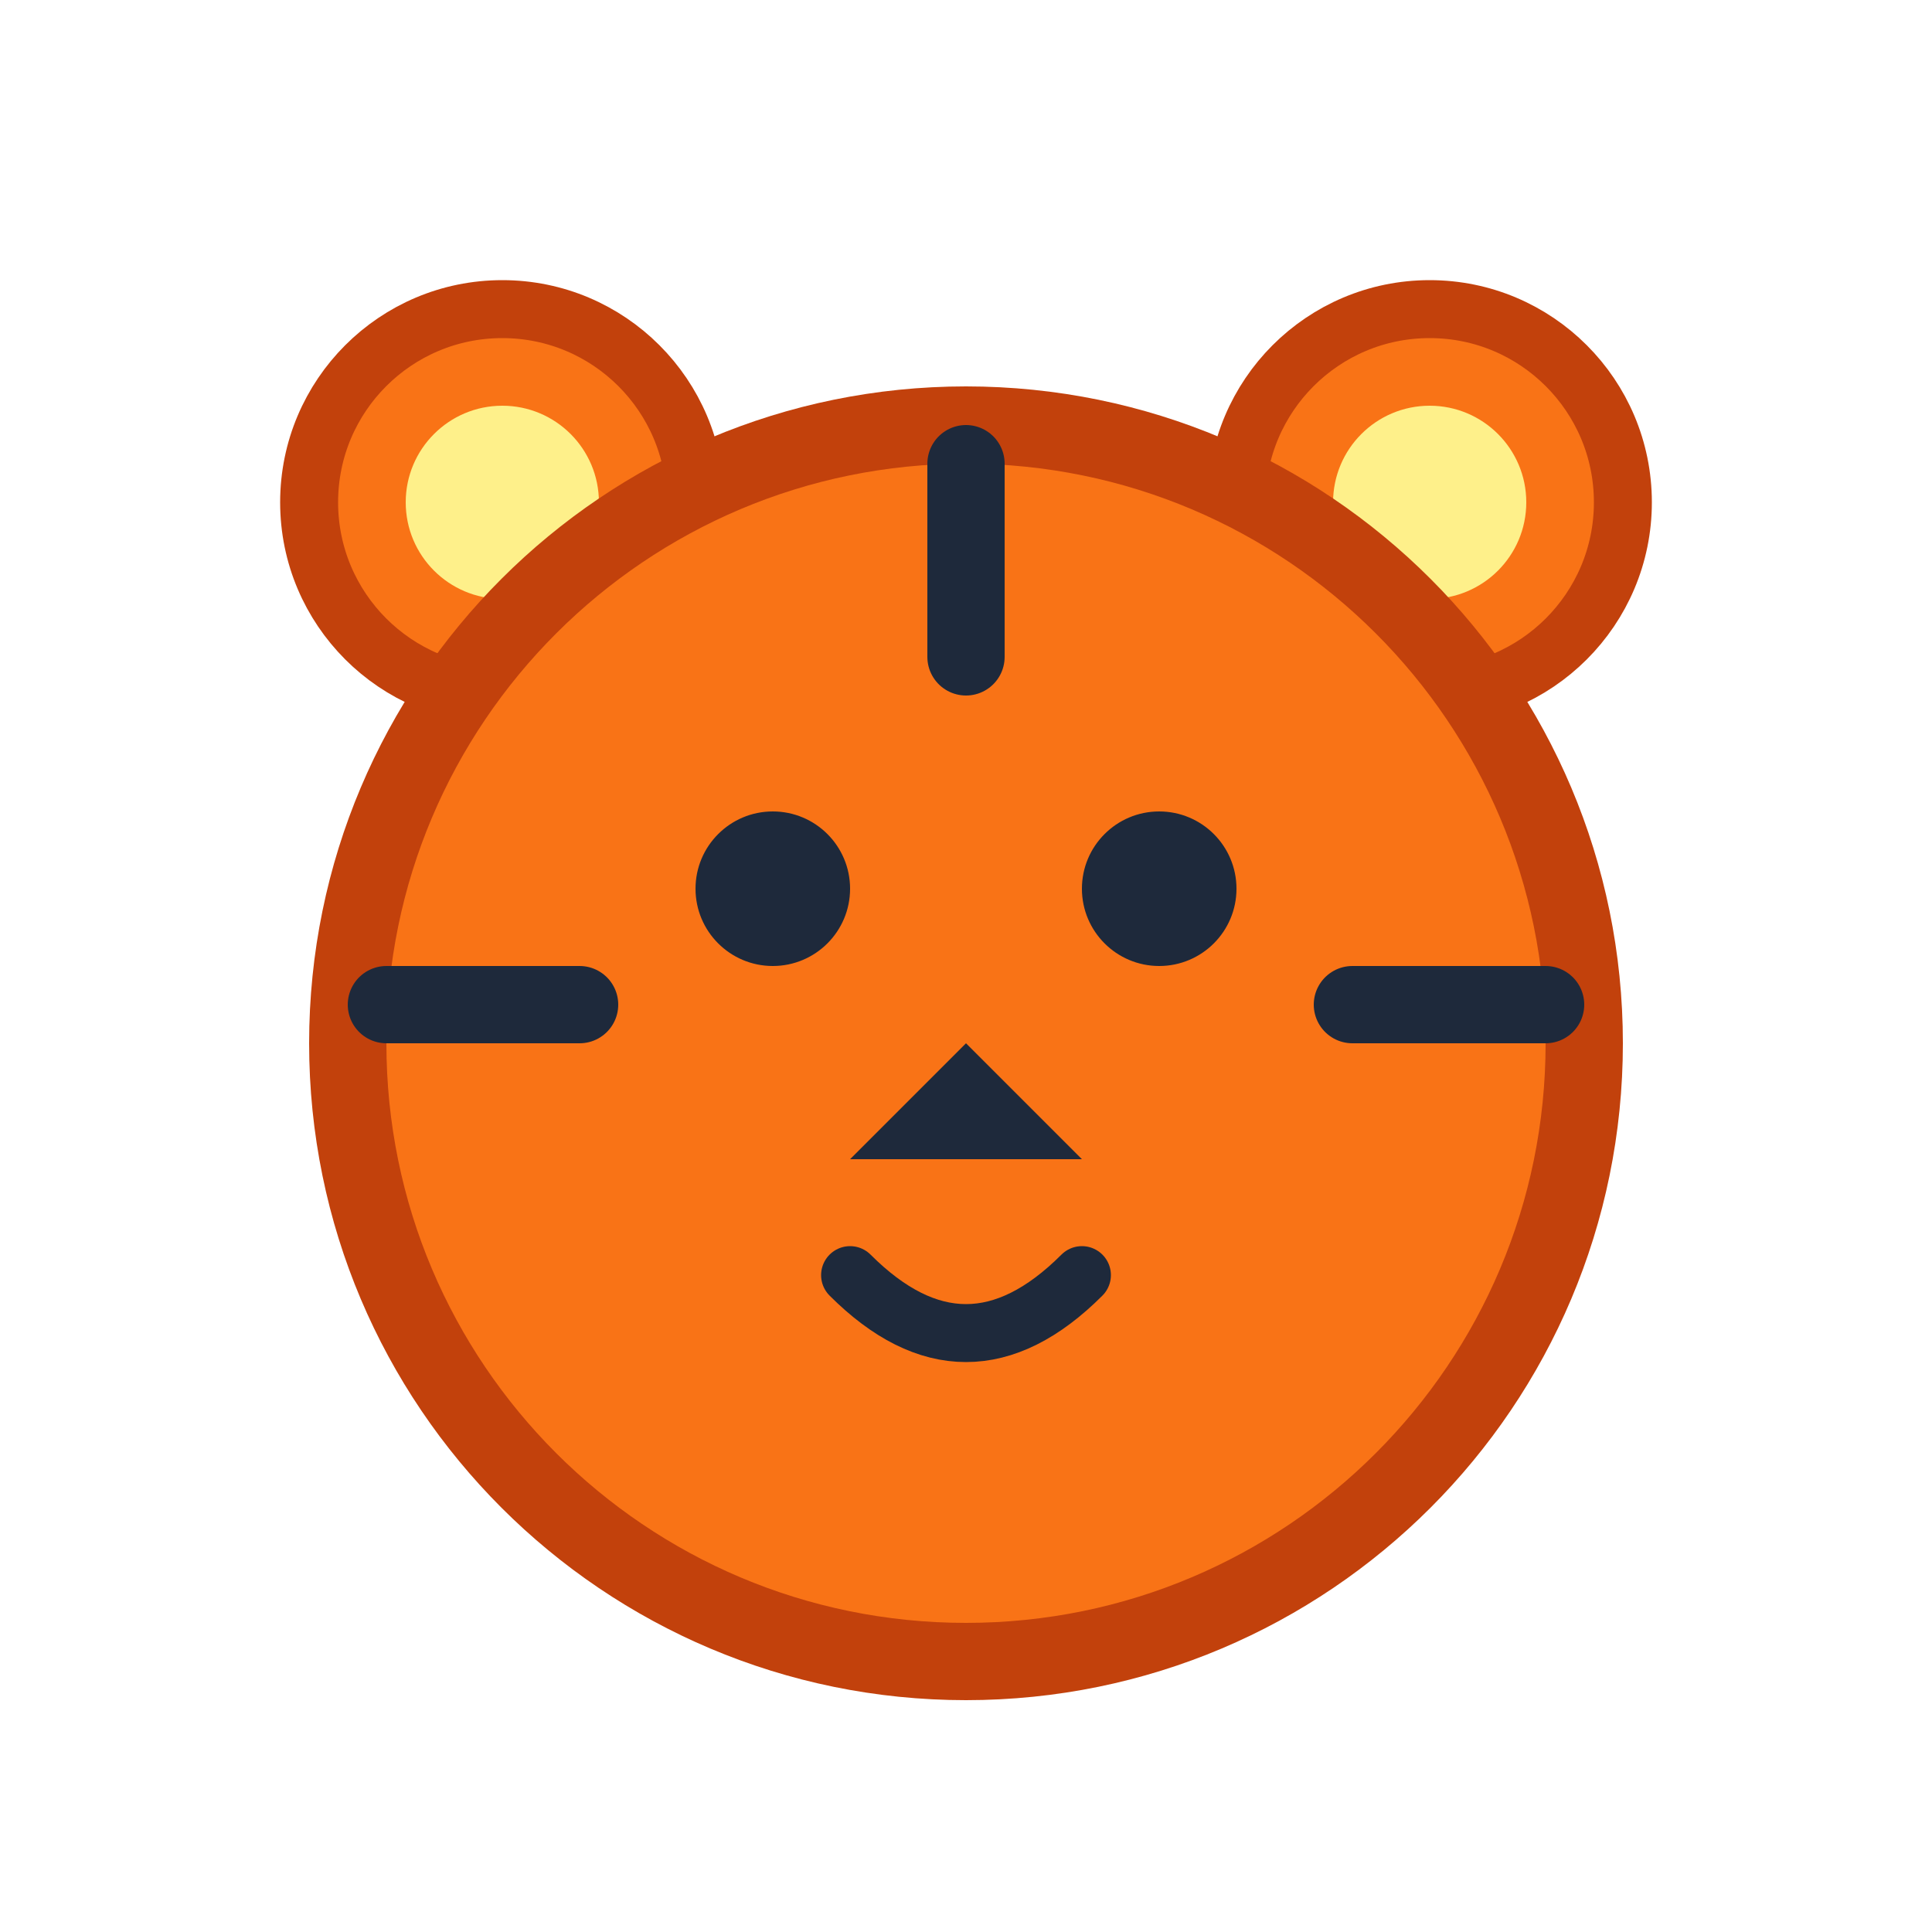
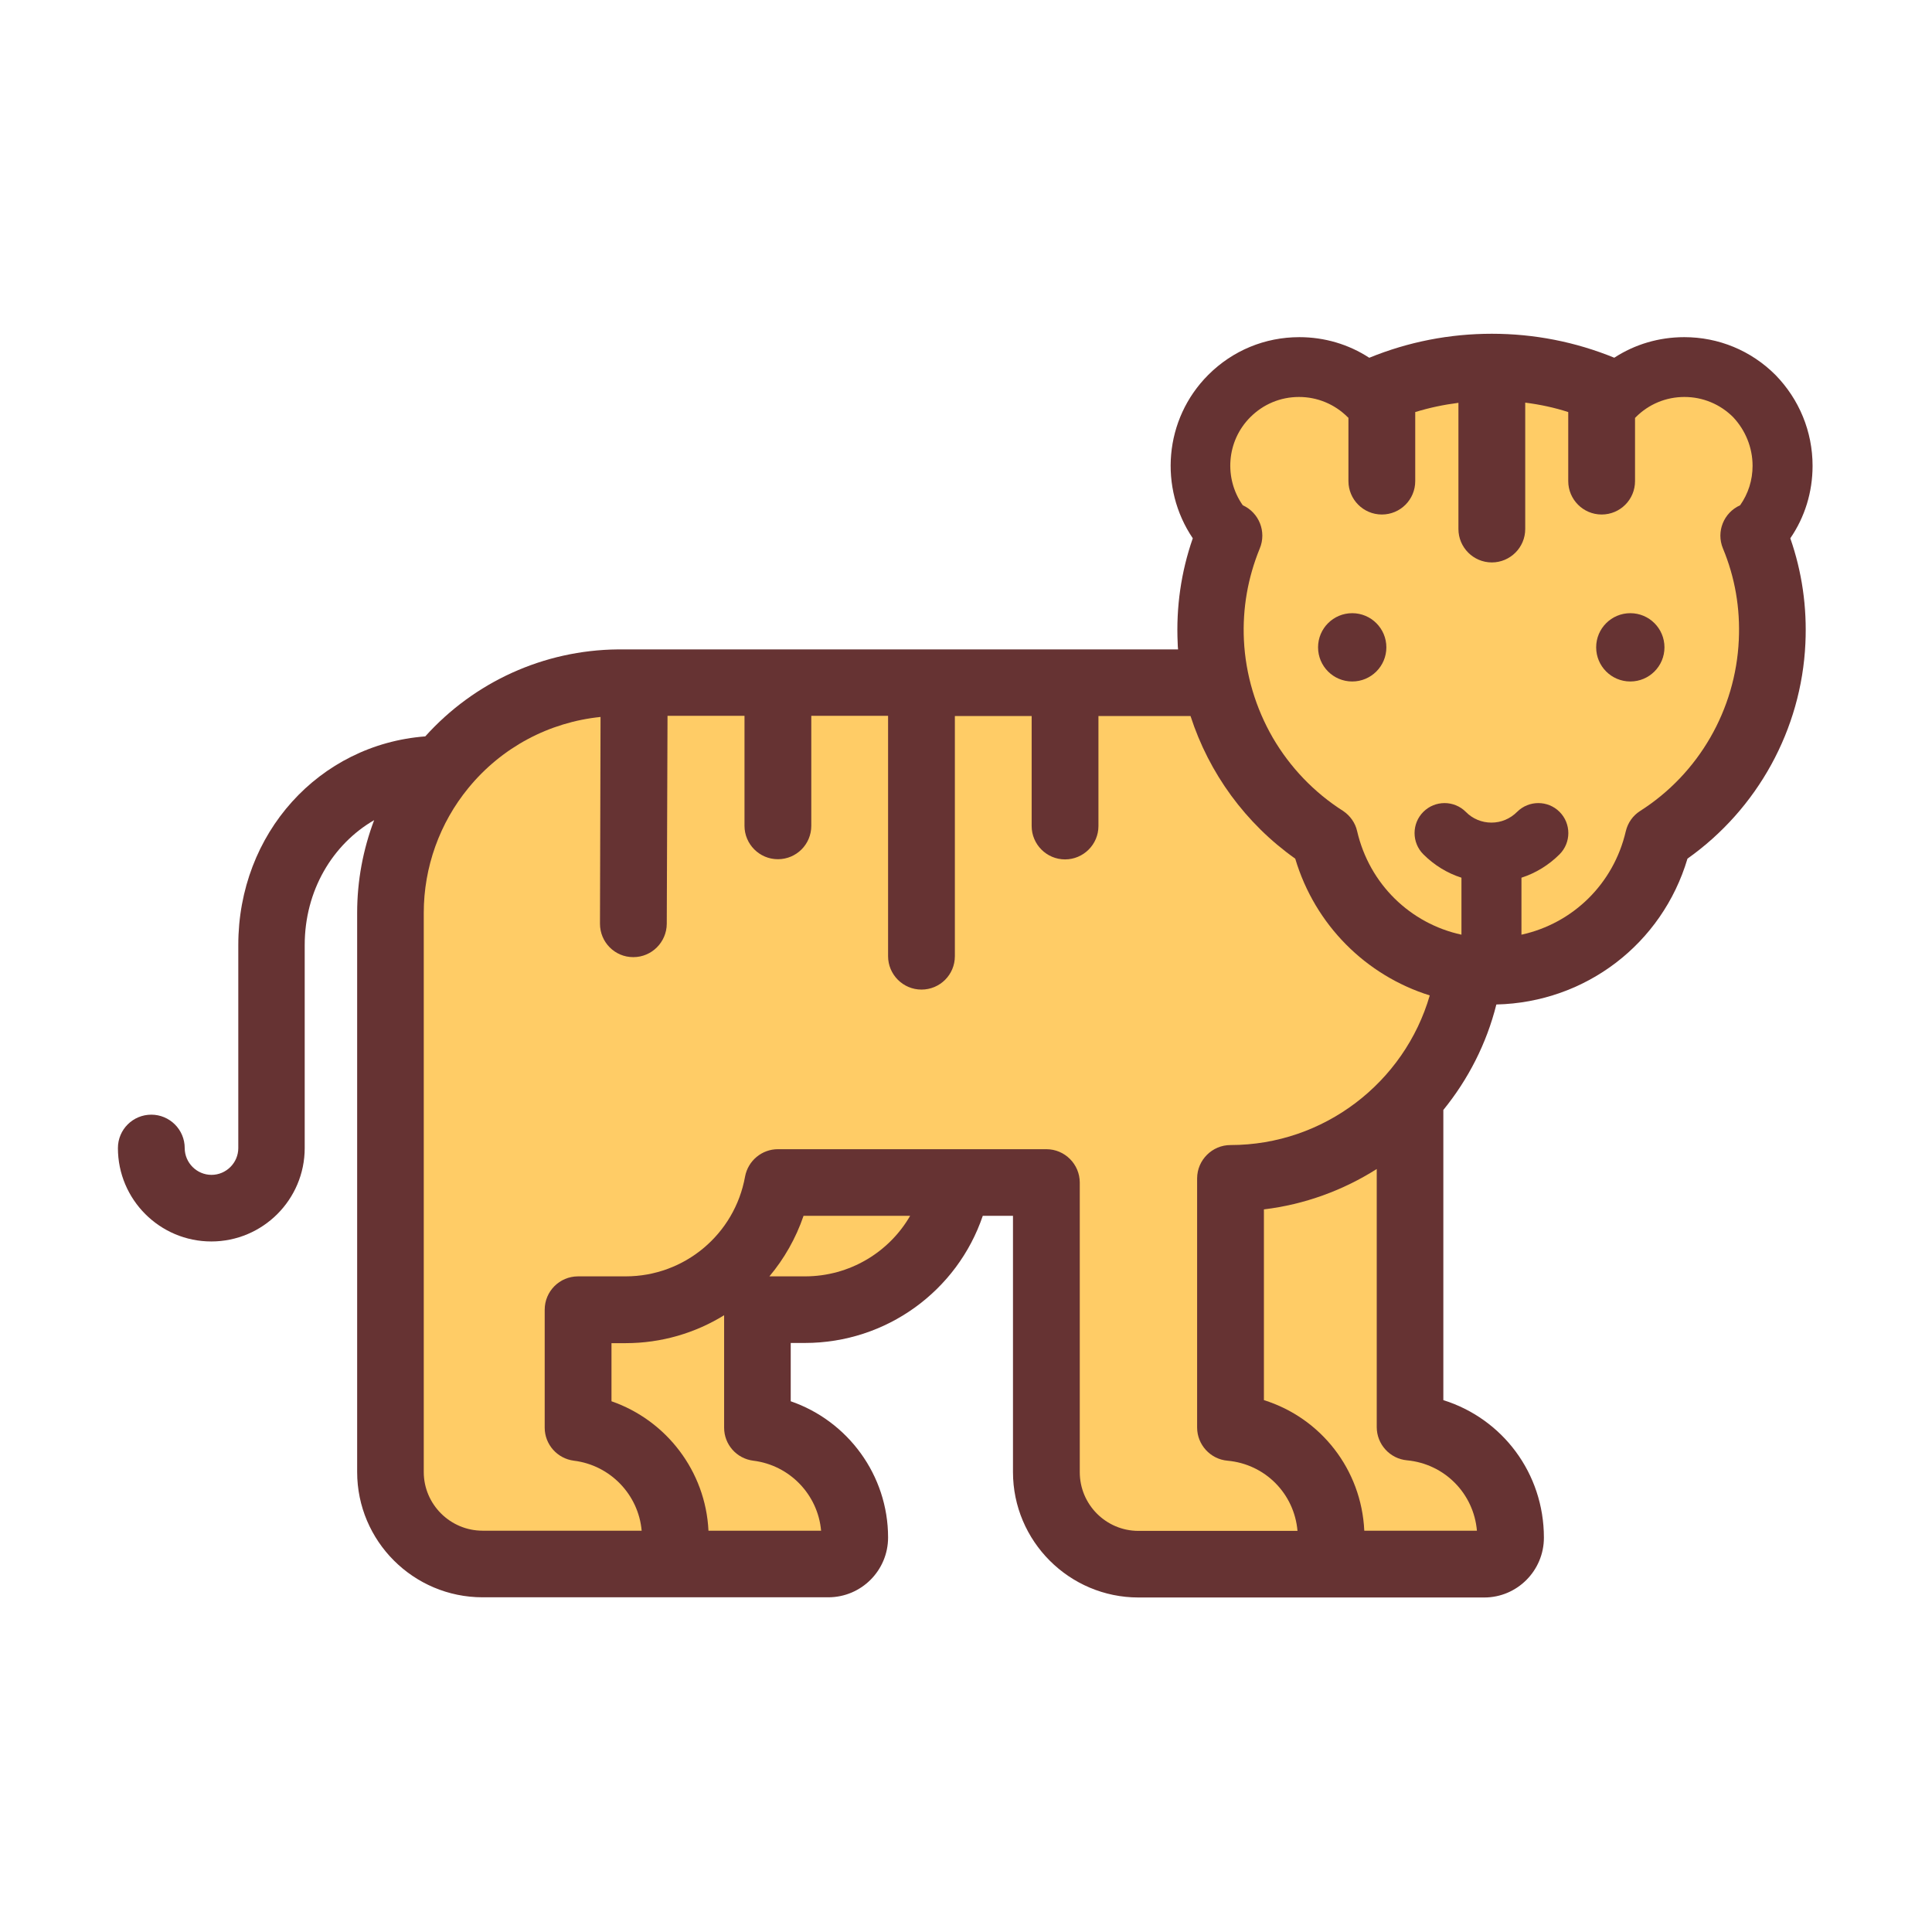
- <svg xmlns="http://www.w3.org/2000/svg" viewBox="0 0 100 100" fill="none">
-   <circle cx="26" cy="26" r="10" fill="#F97316" stroke="#C2410C" stroke-width="3" />
-   <circle cx="26" cy="26" r="5" fill="#FEF08A" />
-   <circle cx="74" cy="26" r="10" fill="#F97316" stroke="#C2410C" stroke-width="3" />
-   <circle cx="74" cy="26" r="5" fill="#FEF08A" />
-   <circle cx="50" cy="54" r="32" fill="#F97316" stroke="#C2410C" stroke-width="4" />
-   <circle cx="40" cy="46" r="4" fill="#1E293B" />
-   <circle cx="60" cy="46" r="4" fill="#1E293B" />
-   <polygon points="50,54 44,60 56,60" fill="#1E293B" />
-   <path d="M44 66 Q50 72 56 66" fill="none" stroke="#1E293B" stroke-width="3" stroke-linecap="round" />
-   <line x1="50" y1="24" x2="50" y2="34" stroke="#1E293B" stroke-width="4" stroke-linecap="round" />
-   <line x1="30" y1="52" x2="20" y2="52" stroke="#1E293B" stroke-width="4" stroke-linecap="round" />
-   <line x1="70" y1="52" x2="80" y2="52" stroke="#1E293B" stroke-width="4" stroke-linecap="round" />
+ <svg xmlns="http://www.w3.org/2000/svg" viewBox="0 0 1024 1024" class="icon" version="1.1" fill="#000000">
+   <g id="SVGRepo_bgCarrier" stroke-width="0" />
+   <g id="SVGRepo_tracerCarrier" stroke-linecap="round" stroke-linejoin="round" />
+   <g id="SVGRepo_iconCarrier">
+     <path d="M960.7 246.9c0 13.9-4.1 27.2-11.8 38.4 6.2 17.8 8.9 36.5 8 55.7-2.1 45.7-25.4 87.8-62.5 114.1-13.4 45.1-53.9 76.2-101.3 77.3-5.2 20.8-15 39.8-28.1 55.9v153.8c31.3 9.8 53.3 38.7 53.3 72.9 0 17.5-14.2 31.7-31.6 31.7H603.4c-36.6 0-66.5-29.8-66.5-66.5V644.4h-16c-13.5 39.8-51.1 67.4-94.3 67.4h-7.5v30.9c30.2 10.4 51.6 39.1 51.6 72.2 0 17.5-14.2 31.7-31.7 31.7H255.8c-36.7 0-66.5-29.8-66.5-66.4V483.8c0-16.9 3.1-33.5 9-49.1-22.1 12.8-36.8 37.4-36.8 66.2v107.6c0 27.3-22.2 49.5-49.5 49.5s-49.5-22.2-49.5-49.5c0-9.8 7.9-17.7 17.7-17.7 9.7 0 17.7 7.9 17.7 17.7 0 7.8 6.4 14.2 14.2 14.2s14.2-6.4 14.2-14.2V500.9c0-59.3 42.9-106.3 99.1-110.6 26-28.9 62.8-45.7 102-46.1h297c-0.1-1.1-0.2-2.1-0.2-3.2-0.9-19.2 1.8-37.9 8-55.7-18-26.6-15.3-63.1 8.2-86.6 12.9-12.9 30-20 48.3-20 13.3 0 26.1 3.8 37 10.9h0.1c20.6-8.4 42.4-12.7 64.9-12.7 22.5 0 44.3 4.3 64.9 12.7 10.9-7.1 23.7-10.9 37.1-10.9 18.2 0 35.4 7.1 48.3 20 12.6 12.9 19.7 30 19.7 48.2z" fill="#663333" />
+     <path d="M928.9 246.9c0 7.6-2.3 14.8-6.6 20.9-8.7 3.9-12.8 14-9.1 22.9 6.4 15.4 9.2 31.7 8.4 48.6-1.7 36.8-21.2 70.8-52.4 90.6-3.7 2.4-6.4 6.1-7.5 10.7-6.5 28-28.2 48.9-55.3 54.8v-30.2c7.5-2.4 14.5-6.7 20.2-12.4 6.2-6.2 6.2-16.3 0-22.5-6.2-6.2-16.3-6.2-22.5 0-3.7 3.7-8.5 5.7-13.6 5.7s-10-2-13.6-5.7c-6.2-6.2-16.3-6.2-22.5 0-6.2 6.2-6.2 16.3 0 22.5 5.8 5.8 12.7 10 20.2 12.4v30.2c-27.1-5.9-48.8-26.8-55.3-54.9-1-4.5-3.8-8.2-7.3-10.6-15.6-9.9-28.3-23.3-37.4-38.9-9-15.6-14.4-33.3-15.3-51.7-0.8-16.9 2.1-33.2 8.4-48.6 3.7-8.9-0.4-19-9-22.9-10-14.2-8.7-34 4-46.7 6.9-6.9 16-10.7 25.8-10.7 9.7 0 18.9 3.8 25.8 10.7 0.1 0.1 0.3 0.2 0.4 0.4V255c0 9.7 7.9 17.7 17.7 17.7 9.8 0 17.7-7.9 17.7-17.7v-36.6c7.5-2.3 15.1-3.9 22.9-4.9v66.9c0 9.7 7.9 17.7 17.7 17.7 9.7 0 17.7-7.9 17.7-17.7v-67c7.8 1 15.4 2.6 22.8 5V255c0 9.7 7.9 17.7 17.7 17.7 9.8 0 17.7-7.9 17.7-17.7v-33.5c0.1-0.1 0.3-0.2 0.4-0.4 6.9-6.9 16-10.7 25.8-10.7 9.7 0 18.9 3.8 25.8 10.7 6.5 6.9 10.3 16.1 10.3 25.8z" fill="#FFCC66" />
+     <path d="M864.1 325c10 0 18.1 8.1 18.1 18.1 0 10-8.1 18.1-18.1 18.1-10 0-18.1-8.1-18.1-18.1 0-10 8.1-18.1 18.1-18.1z" fill="#663333" />
+     <path d="M782.8 811.3h-59.7c-1.5-32.5-23.1-59.8-53.2-69.2V641c21.6-2.6 42-10.1 59.8-21.4v136.8c0 9.1 7 16.8 16.1 17.6 19.9 1.9 35.3 17.6 37 37.3z" fill="#FFCC66" />
+     <path d="M716.7 325c10 0 18.1 8.1 18.1 18.1 0 10-8.1 18.1-18.1 18.1s-18.1-8.1-18.1-18.1c0-10 8.1-18.1 18.1-18.1z" fill="#663333" />
+     <path d="M757.8 527.6c-13.4 46.2-56.2 79.3-105.6 79.3-4.9 0-9.3 2-12.5 5.2-3.2 3.2-5.2 7.6-5.2 12.5v132c0 9.1 7 16.8 16.1 17.6 20 1.8 35.4 17.5 37.1 37.2h-84.3c-17.2 0-31.1-14-31.1-31.1V626.8c0-9.7-7.9-17.7-17.7-17.7H412.3c-8.4 0-15.8 6-17.4 14.5-5.5 30.6-32.1 52.9-63.3 52.9h-25.2c-9.8 0-17.7 7.9-17.7 17.7v62.5c0 8.9 6.7 16.4 15.5 17.5 19.3 2.4 34.2 18 35.9 37.1h-84.3c-17.2 0-31.2-14-31.2-31.1V483.8c0-24.1 8.4-47.6 23.7-66.2 17.6-21.5 42.7-34.8 70-37.6l-0.3 109.6c0 9.7 7.8 17.7 17.6 17.7h0.1c9.7 0 17.6-7.9 17.7-17.6l0.4-110.3h40.8v58.3c0 9.7 7.9 17.7 17.7 17.7 9.8 0 17.7-7.9 17.7-17.7v-58.3h40.7v127.4c0 9.7 7.9 17.7 17.7 17.7 9.8 0 17.7-7.9 17.7-17.7V379.5h40.7v58.3c0 9.7 7.9 17.7 17.7 17.7 9.7 0 17.7-7.9 17.7-17.7v-58.3H631c9.8 30.3 29.1 56.9 55.5 75.6 10.5 35.2 37.5 61.9 71.3 72.5z" fill="#FFCC66" />
+     <path d="M425.9 644.4h56.5c-11.2 19.4-32.2 32.1-55.7 32.1h-18.9c7.8-9.3 14-20.1 18.1-32.1zM435.2 811.3h-59.7c-1.5-31.5-22.3-58.5-51.4-68.6v-30.8h7.5c19 0 37-5.4 52.2-14.8v59.6c0 8.9 6.6 16.4 15.5 17.5 19.3 2.4 34.2 18 35.9 37.1z" fill="#FFCC66" />
+   </g>
</svg>
